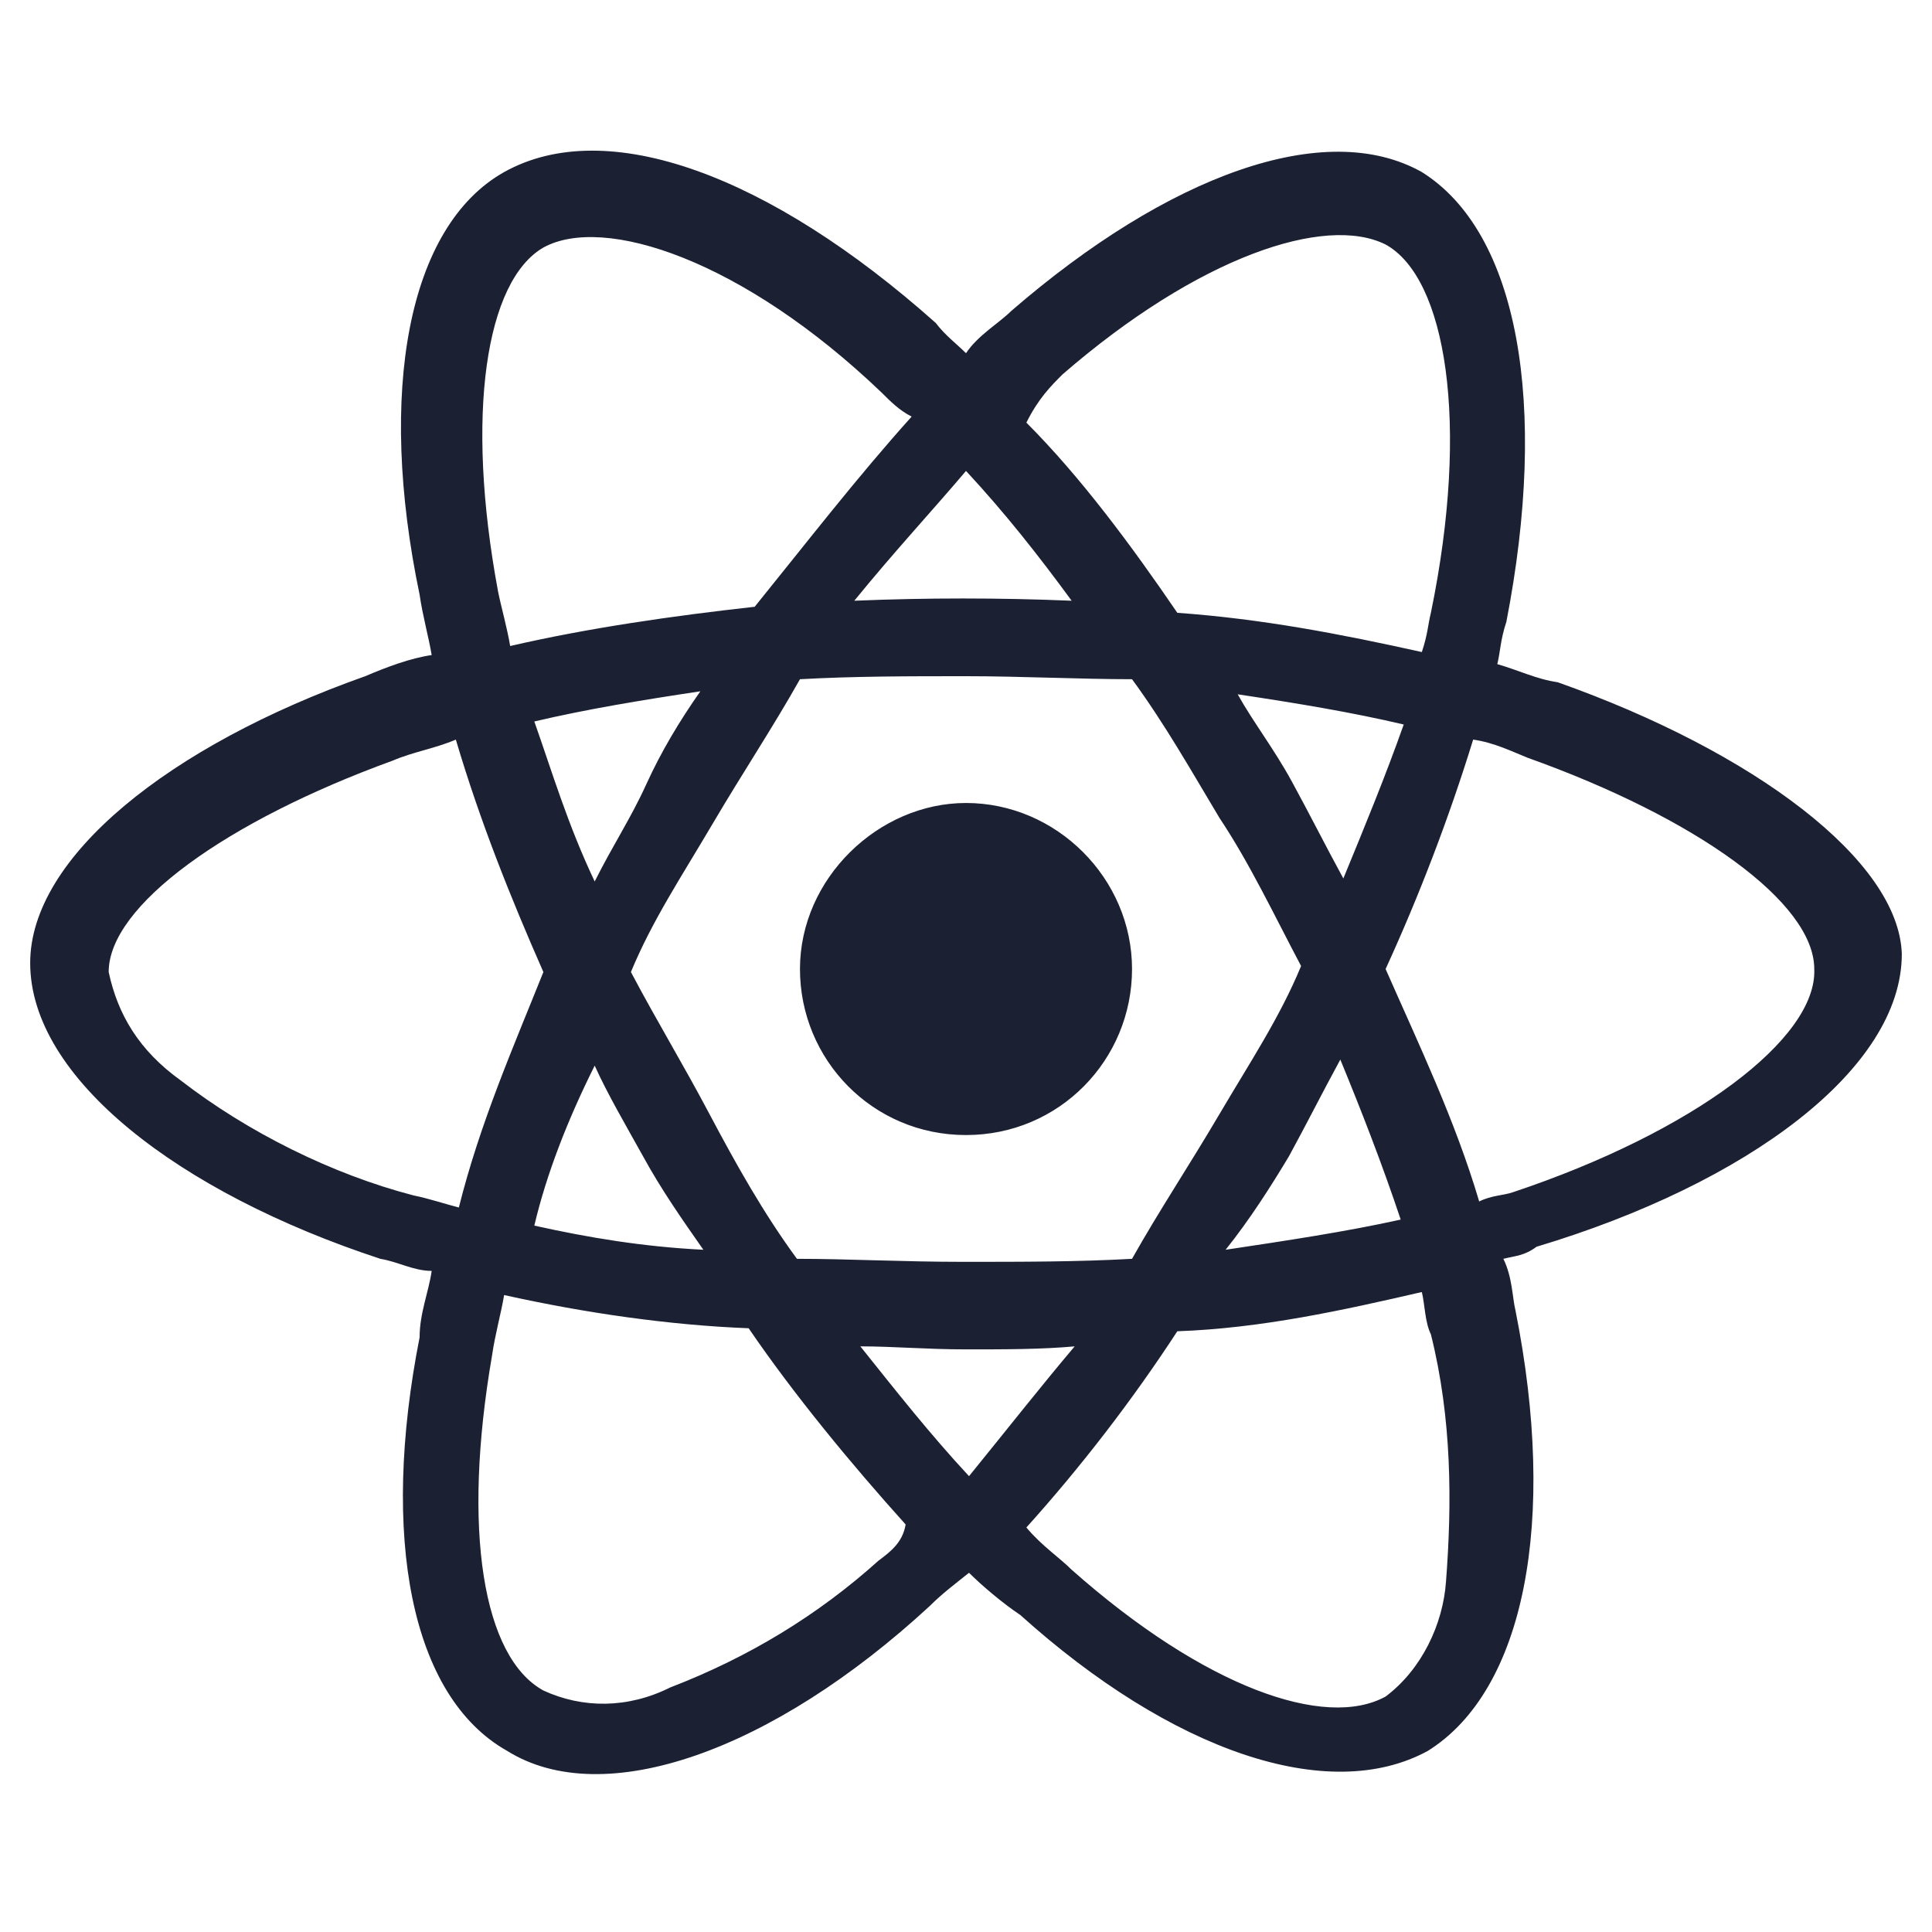
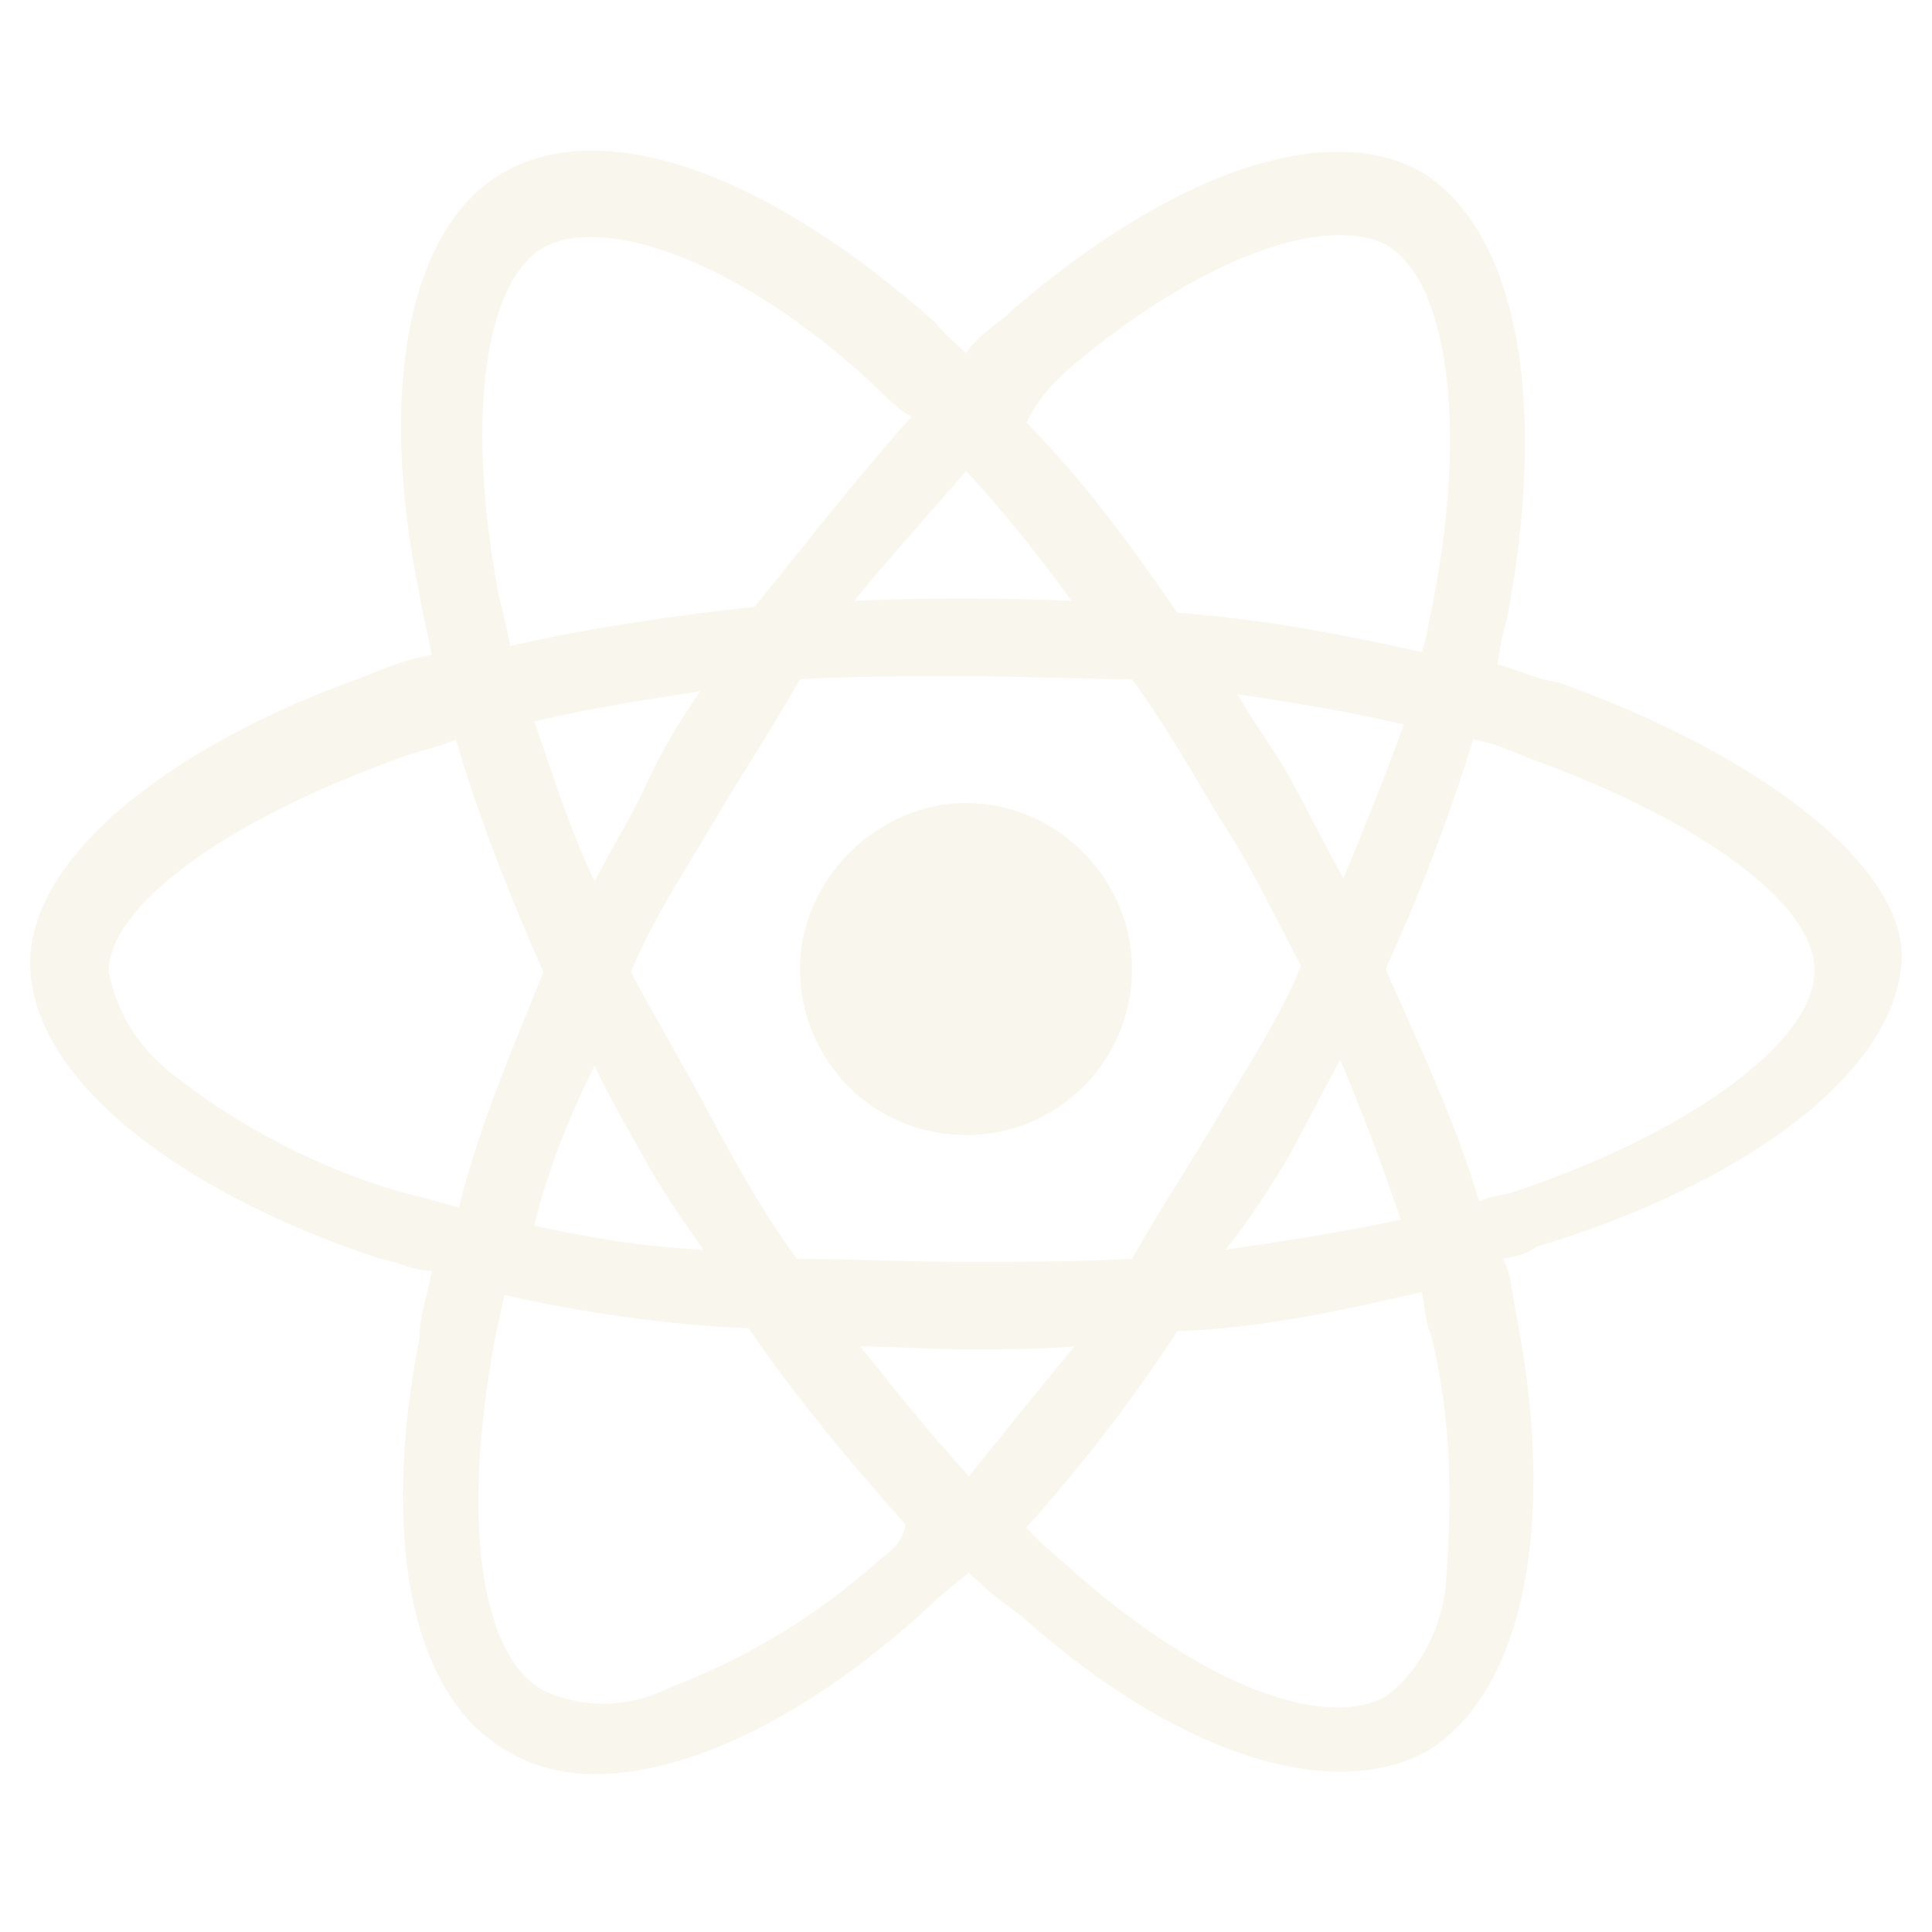
- <svg xmlns="http://www.w3.org/2000/svg" fill="#1C2033" width="52" height="52" viewBox="0 0 64 64">
+ <svg xmlns="http://www.w3.org/2000/svg" fill="#F9F6EE" width="52" height="52" viewBox="0 0 64 64">
  <path d="M51.6 22.6C50.9 22.5 50.3 22.2 49.6 22C49.7 21.6 49.7 21.2 49.9 20.6C51.3 13.4 50.3 7.7 47.1 5.7C43.9 3.9 38.7 5.8 33.5 10.3C33.1 10.7 32.4 11.1 32 11.7C31.7 11.4 31.3 11.1 31 10.7C25.5 5.8 20.1 3.8 16.7 5.7C13.5 7.5 12.5 13 13.9 19.7C14 20.4 14.2 21.1 14.3 21.7C13.6 21.8 12.8 22.1 12.1 22.4C5.6 24.7 1 28.4 1 31.9C1 35.7 5.9 39.5 12.6 41.7C13.2 41.8 13.7 42.1 14.3 42.1C14.2 42.8 13.9 43.5 13.9 44.3C12.6 50.9 13.6 56.2 16.8 58C20 60 25.6 58 30.8 53.2C31.2 52.8 31.6 52.5 32.1 52.1C32.5 52.5 33.2 53.1 33.8 53.5C38.8 58 44 59.8 47.3 58C50.5 56 51.6 50.4 50.2 43.4C50.1 43 50.1 42.3 49.8 41.7C50.2 41.6 50.5 41.6 50.9 41.3C57.9 39.2 63 35.4 63 31.6C62.9 28.5 58.1 24.9 51.6 22.6ZM35.2 12.4C39.7 8.5 43.9 7.1 45.9 8.1C47.9 9.2 48.7 14 47.4 20.3C47.3 20.7 47.3 21 47.1 21.6C44.4 21 41.8 20.5 39 20.3C37.5 18.1 35.8 15.8 34 14C34.4 13.2 34.8 12.8 35.2 12.4ZM21.3 38.3C21.9 39.4 22.6 40.4 23.3 41.4C21.3 41.3 19.5 41 17.7 40.6C18.1 38.9 18.8 37.1 19.7 35.3C20.1 36.2 20.8 37.4 21.3 38.3ZM17.7 23.9C19.4 23.5 21.2 23.2 23.2 22.9C22.5 23.9 21.9 24.9 21.4 26C20.9 27.1 20.3 28 19.7 29.2C18.8 27.3 18.3 25.6 17.7 23.9ZM20.9 32.2C21.6 30.5 22.6 29 23.6 27.3C24.6 25.6 25.6 24.1 26.5 22.5C28.3 22.4 30.1 22.4 32 22.4C33.8 22.4 35.8 22.5 37.5 22.5C38.6 24 39.5 25.6 40.4 27.1C41.4 28.6 42.2 30.3 43.1 32C42.4 33.7 41.4 35.2 40.4 36.9C39.4 38.6 38.4 40.1 37.5 41.7C35.7 41.8 33.9 41.8 31.9 41.8C29.9 41.8 28.1 41.7 26.4 41.7C25.3 40.2 24.4 38.6 23.5 36.9C22.6 35.2 21.8 33.9 20.9 32.2ZM42.7 38.3C43.3 37.2 43.8 36.2 44.4 35.1C45.1 36.8 45.8 38.6 46.4 40.4C44.6 40.8 42.6 41.1 40.6 41.4C41.4 40.4 42.1 39.3 42.7 38.3ZM44.5 29.1C43.9 28 43.4 27 42.8 25.9C42.2 24.8 41.5 23.9 41 23C43 23.3 44.8 23.6 46.5 24C45.9 25.7 45.2 27.4 44.5 29.1ZM32 15.6C33.3 17 34.4 18.4 35.5 19.9C33.1 19.8 30.7 19.8 28.3 19.9C29.6 18.3 30.9 16.9 32 15.6ZM18 8.2C20 7.1 24.6 8.6 29.2 13C29.5 13.3 29.8 13.6 30.2 13.8C28.4 15.8 26.7 18 25 20.1C22.3 20.4 19.5 20.8 16.9 21.4C16.8 20.8 16.6 20.1 16.5 19.6C15.4 13.7 16.1 9.3 18 8.2ZM15.2 40C14.8 39.9 14.2 39.7 13.7 39.6C11 38.9 8.2 37.5 6 35.8C4.6 34.8 3.9 33.6 3.6 32.2C3.6 30 7.5 27.2 13 25.2C13.7 24.9 14.4 24.8 15.1 24.5C15.9 27.2 16.9 29.7 18 32.2C17 34.7 15.9 37.2 15.2 40ZM29.1 51.7C27.1 53.5 24.8 54.9 22.2 55.9C20.8 56.6 19.3 56.6 18 56C16 54.9 15.3 50.7 16.3 44.9C16.4 44.2 16.6 43.5 16.7 42.9C19.4 43.5 22.2 43.9 24.8 44C26.3 46.2 28.2 48.5 30 50.5C29.9 51.1 29.5 51.4 29.1 51.7ZM32.1 48.9C30.8 47.5 29.7 46.1 28.5 44.6C29.6 44.6 30.7 44.7 32 44.7C33.3 44.7 34.5 44.7 35.6 44.6C34.5 45.9 33.4 47.3 32.1 48.9ZM47.9 52.4C47.8 53.8 47.1 55.3 45.9 56.2C43.9 57.3 39.9 55.9 35.5 52C35.1 51.6 34.5 51.2 34 50.6C35.8 48.6 37.5 46.4 39 44.1C41.8 44 44.5 43.4 47.1 42.8C47.2 43.2 47.2 43.8 47.4 44.2C48.1 47 48.1 49.8 47.9 52.4ZM50.1 39.5C49.8 39.6 49.4 39.6 49 39.8C48.2 37.1 47 34.6 45.9 32.1C47 29.7 48 27.1 48.8 24.5C49.5 24.6 50.1 24.9 50.6 25.1C56.2 27.1 60.1 29.9 60.1 32.1C60.2 34.4 56.1 37.5 50.1 39.5ZM32 37.6C35.1 37.6 37.5 35.1 37.5 32.1C37.5 29.1 35 26.6 32 26.6C29.1 26.6 26.5 29.1 26.5 32.1C26.5 35.1 28.9 37.6 32 37.6Z" />
</svg>
